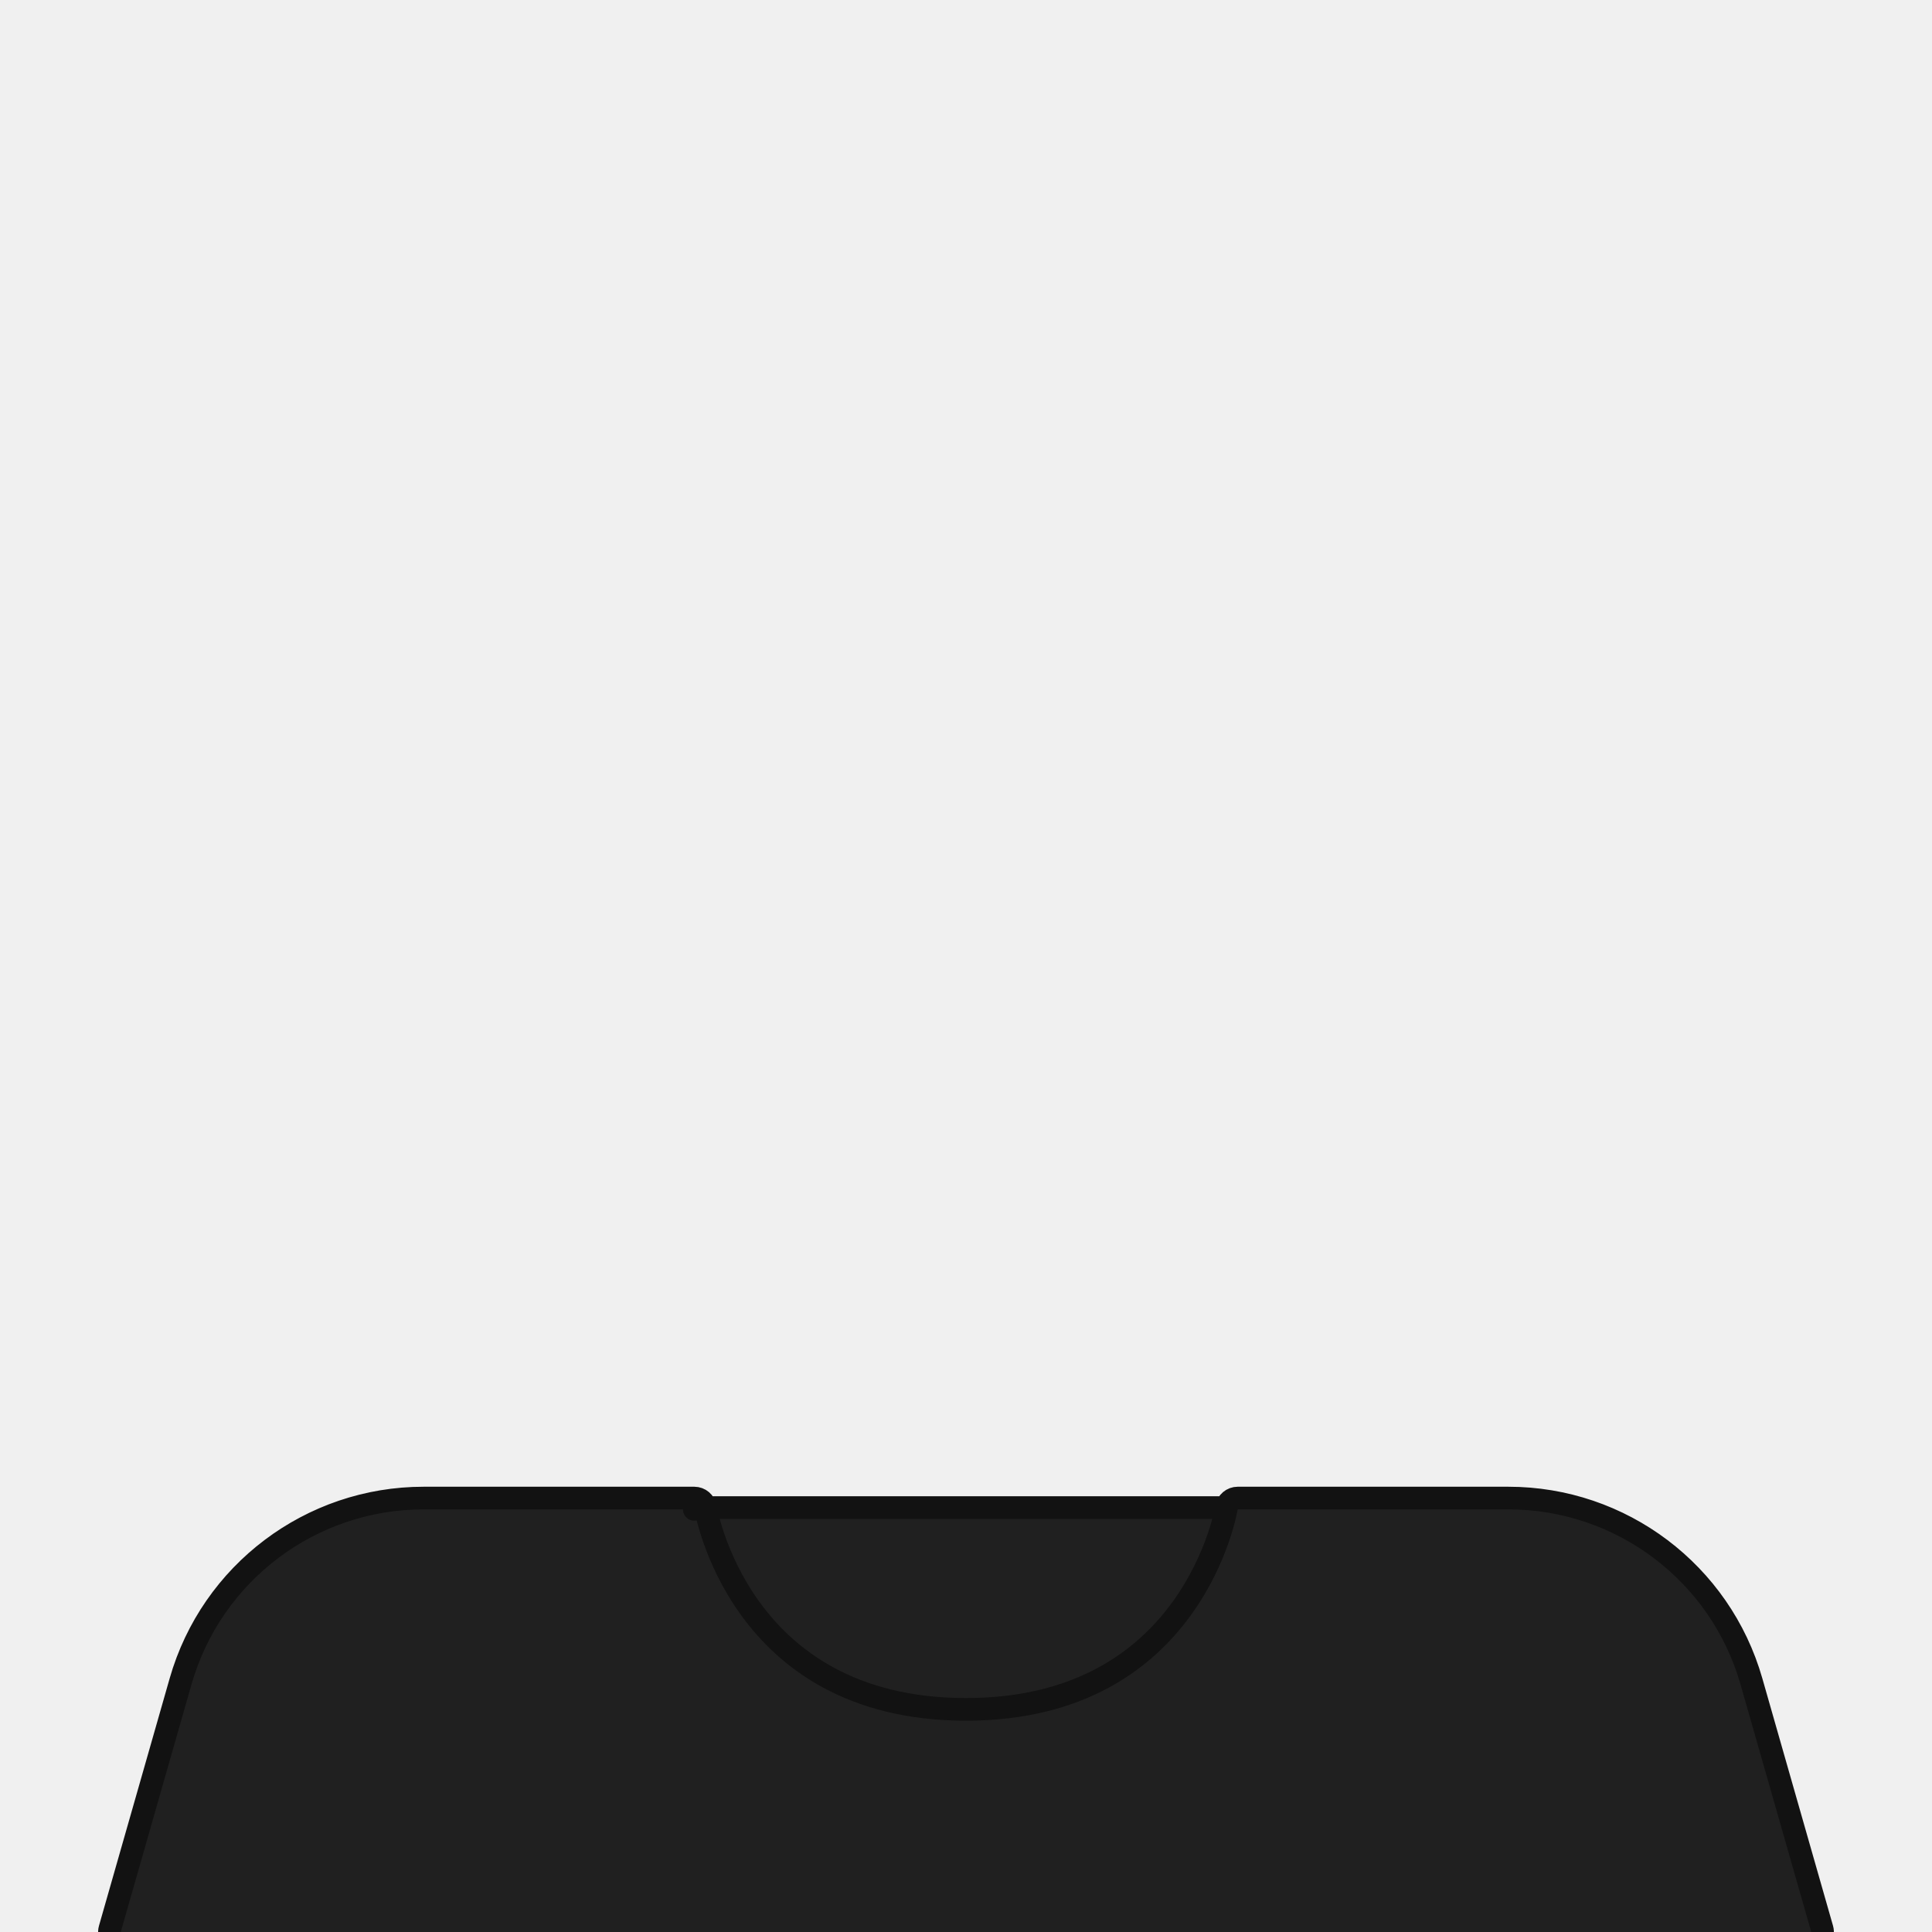
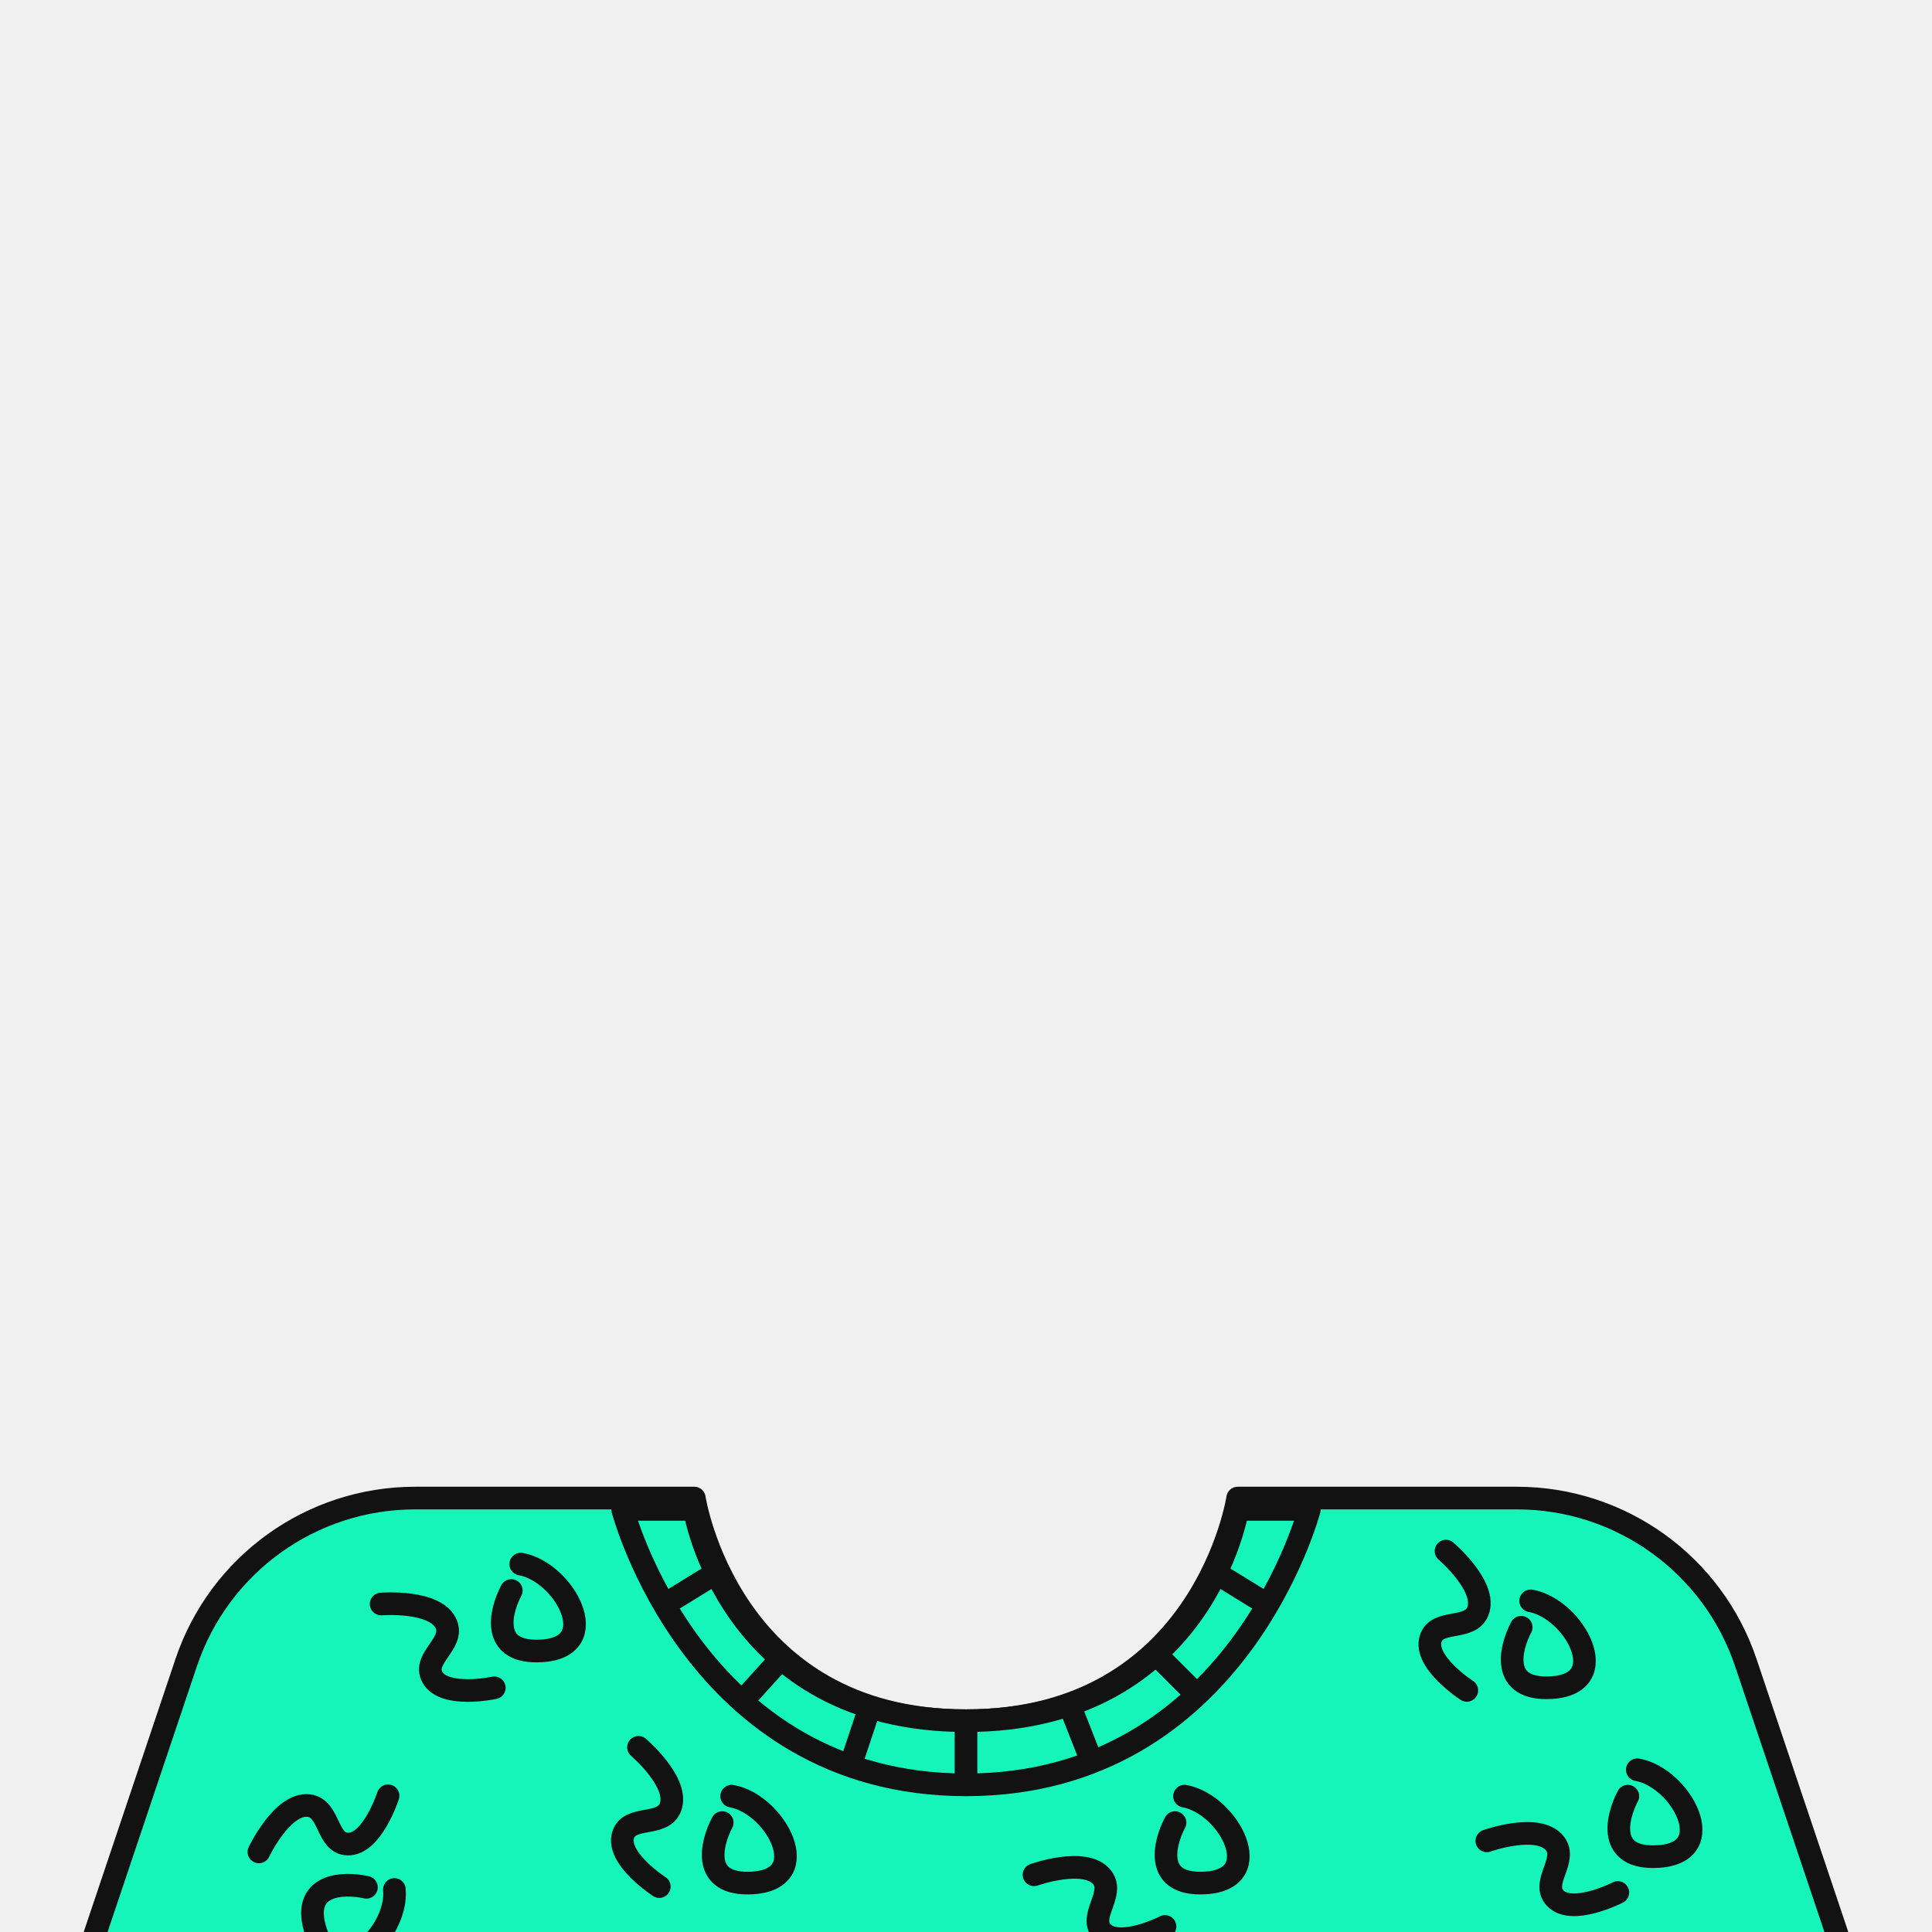
<svg xmlns="http://www.w3.org/2000/svg" width="512" height="512" viewBox="0 0 512 512" fill="none">
-   <g clip-path="url(#clip0_1722_8711)">
-     <path d="M186.962 399.524C186.962 399.523 186.962 399.522 186.962 399.521M186.962 399.524L186.962 399.521C186.962 399.523 186.962 399.524 184 400L186.962 399.521M186.962 399.524L186.965 399.539C186.968 399.557 186.973 399.588 186.981 399.632C186.997 399.721 187.022 399.859 187.059 400.046C187.133 400.418 187.252 400.98 187.426 401.703C187.775 403.151 188.346 405.243 189.224 407.763C190.982 412.813 193.955 419.535 198.806 426.242C208.43 439.55 225.566 453 256 453C286.434 453 303.57 439.55 313.194 426.242C318.045 419.535 321.018 412.813 322.776 407.763C323.654 405.243 324.225 403.151 324.574 401.703C324.748 400.98 324.867 400.418 324.941 400.046C324.978 399.859 325.004 399.721 325.019 399.632C325.027 399.588 325.033 399.557 325.036 399.539L325.038 399.524L325.039 399.521M186.962 399.524L325.039 399.521M186.962 399.521C186.726 398.068 185.472 397 184 397H112.275C82.361 397 56.071 416.83 47.853 445.594L29.115 511.176C28.857 512.081 29.038 513.055 29.605 513.807C30.172 514.558 31.059 515 32 515H480C480.941 515 481.828 514.558 482.395 513.807C482.962 513.055 483.143 512.081 482.885 511.176L464.147 445.594C455.929 416.831 429.639 397 399.725 397H328C326.528 397 325.273 398.068 325.039 399.521M186.962 399.521L325.039 399.521" fill="#202020" stroke="#121212" stroke-width="6" stroke-linecap="round" stroke-linejoin="round" />
+   <g clip-path="url(#clip0_1722_8883)">
+     <path d="M49.342 440.609C58.1 414.553 82.518 397 110.006 397H184C184 397 193 456 256 456C319 456 328 397 328 397H401.994C429.482 397 453.9 414.553 462.658 440.609L488 516H24L49.342 440.609Z" fill="#15F5BA" stroke="#121212" stroke-width="6" stroke-linecap="round" stroke-linejoin="round" />
+     <path d="M97.108 500.155C90.852 498.75 79.426 499.168 83.773 512.079C89.206 528.218 105.611 512.348 104.518 500.727" stroke="#121212" stroke-width="6" stroke-linecap="round" stroke-linejoin="round" />
+     <path d="M256 456C193 456 184 400 184 400H165C165 400 184 473 256 473C328 473 347 400 347 400H328C328 400 319 456 256 456Z" fill="#15F5BA" stroke="#121212" stroke-width="6" stroke-linecap="round" stroke-linejoin="round" />
+     <path d="M256 458L256 472" stroke="#121212" stroke-width="6" stroke-linecap="round" stroke-linejoin="round" />
+     <path d="M189.5 417L176.5 425" stroke="#121212" stroke-width="6" stroke-linecap="round" stroke-linejoin="round" />
+     <path d="M322.5 417L335.5 425" stroke="#121212" stroke-width="6" stroke-linecap="round" stroke-linejoin="round" />
+     <path d="M207 439.5L197.5 450" stroke="#121212" stroke-width="6" stroke-linecap="round" stroke-linejoin="round" />
+     <path d="M306 438L316 448" stroke="#121212" stroke-width="6" stroke-linecap="round" stroke-linejoin="round" />
+     <path d="M230.5 452.5L226 466" stroke="#121212" stroke-width="6" stroke-linecap="round" stroke-linejoin="round" />
+     <path d="M283.5 452L289 466" stroke="#121212" stroke-width="6" stroke-linecap="round" stroke-linejoin="round" />
+     <path d="M101 425.08C101 425.08 115.514 423.922 118.26 430.425C120.457 435.627 111.898 439.426 114.562 444.405C117.637 450.154 131 447.283 131 447.283" stroke="#121212" stroke-width="6" stroke-linecap="round" stroke-linejoin="round" />
+     <path d="M383.207 411.056C383.207 411.056 394.289 420.501 391.632 427.041C389.507 432.273 380.769 428.907 379.132 434.311C377.241 440.551 388.72 447.97 388.72 447.97" stroke="#121212" stroke-width="6" stroke-linecap="round" stroke-linejoin="round" />
+     <path d="M169.207 463.056C169.207 463.056 180.289 472.501 177.632 479.041C175.507 484.273 166.769 480.907 165.132 486.311C163.241 492.551 174.72 499.97 174.72 499.97" stroke="#121212" stroke-width="6" stroke-linecap="round" stroke-linejoin="round" />
+     <path d="M394.021 487.842C394.021 487.842 407.741 482.967 412.076 488.538C415.544 492.994 408.261 498.878 412.122 502.998C416.58 507.756 428.745 501.524 428.745 501.524" stroke="#121212" stroke-width="6" stroke-linecap="round" stroke-linejoin="round" />
+     <path d="M274.021 496.842C274.021 496.842 287.741 491.967 292.076 497.538C295.544 501.994 288.261 507.878 292.122 511.998C296.58 516.756 308.745 510.524 308.745 510.524" stroke="#121212" stroke-width="6" stroke-linecap="round" stroke-linejoin="round" />
+     <path d="M68.61 490.78C68.61 490.78 74.864 477.631 81.869 478.505C87.473 479.204 86.483 488.515 92.127 488.698C98.643 488.909 102.839 475.901 102.839 475.901" stroke="#121212" stroke-width="6" stroke-linecap="round" stroke-linejoin="round" />
+     <path d="M135.5 421.5C132.5 427.167 129.9 438.3 143.5 437.5C160.5 436.5 149.5 416.5 138 414.5" stroke="#121212" stroke-width="6" stroke-linecap="round" stroke-linejoin="round" />
+     <path d="M191.399 483C188.399 488.667 185.799 499.8 199.399 499C216.399 498 205.399 478 193.899 476" stroke="#121212" stroke-width="6" stroke-linecap="round" stroke-linejoin="round" />
+     <path d="M311.399 483C308.399 488.667 305.799 499.8 319.399 499C336.399 498 325.399 478 313.899 476" stroke="#121212" stroke-width="6" stroke-linecap="round" stroke-linejoin="round" />
+     <path d="M403.138 431.238C400.138 436.905 397.538 448.038 411.138 447.238C428.138 446.238 417.138 426.238 405.638 424.238" stroke="#121212" stroke-width="6" stroke-linecap="round" stroke-linejoin="round" />
+     <path d="M431.399 476C428.399 481.667 425.799 492.8 439.399 492C456.399 491 445.399 471 433.899 469" stroke="#121212" stroke-width="6" stroke-linecap="round" stroke-linejoin="round" />
  </g>
  <defs>
-     <clipPath id="clip0_1722_8711">
+     <clipPath id="clip0_1722_8883">
      <rect width="512" height="512" fill="white" />
    </clipPath>
  </defs>
</svg>
